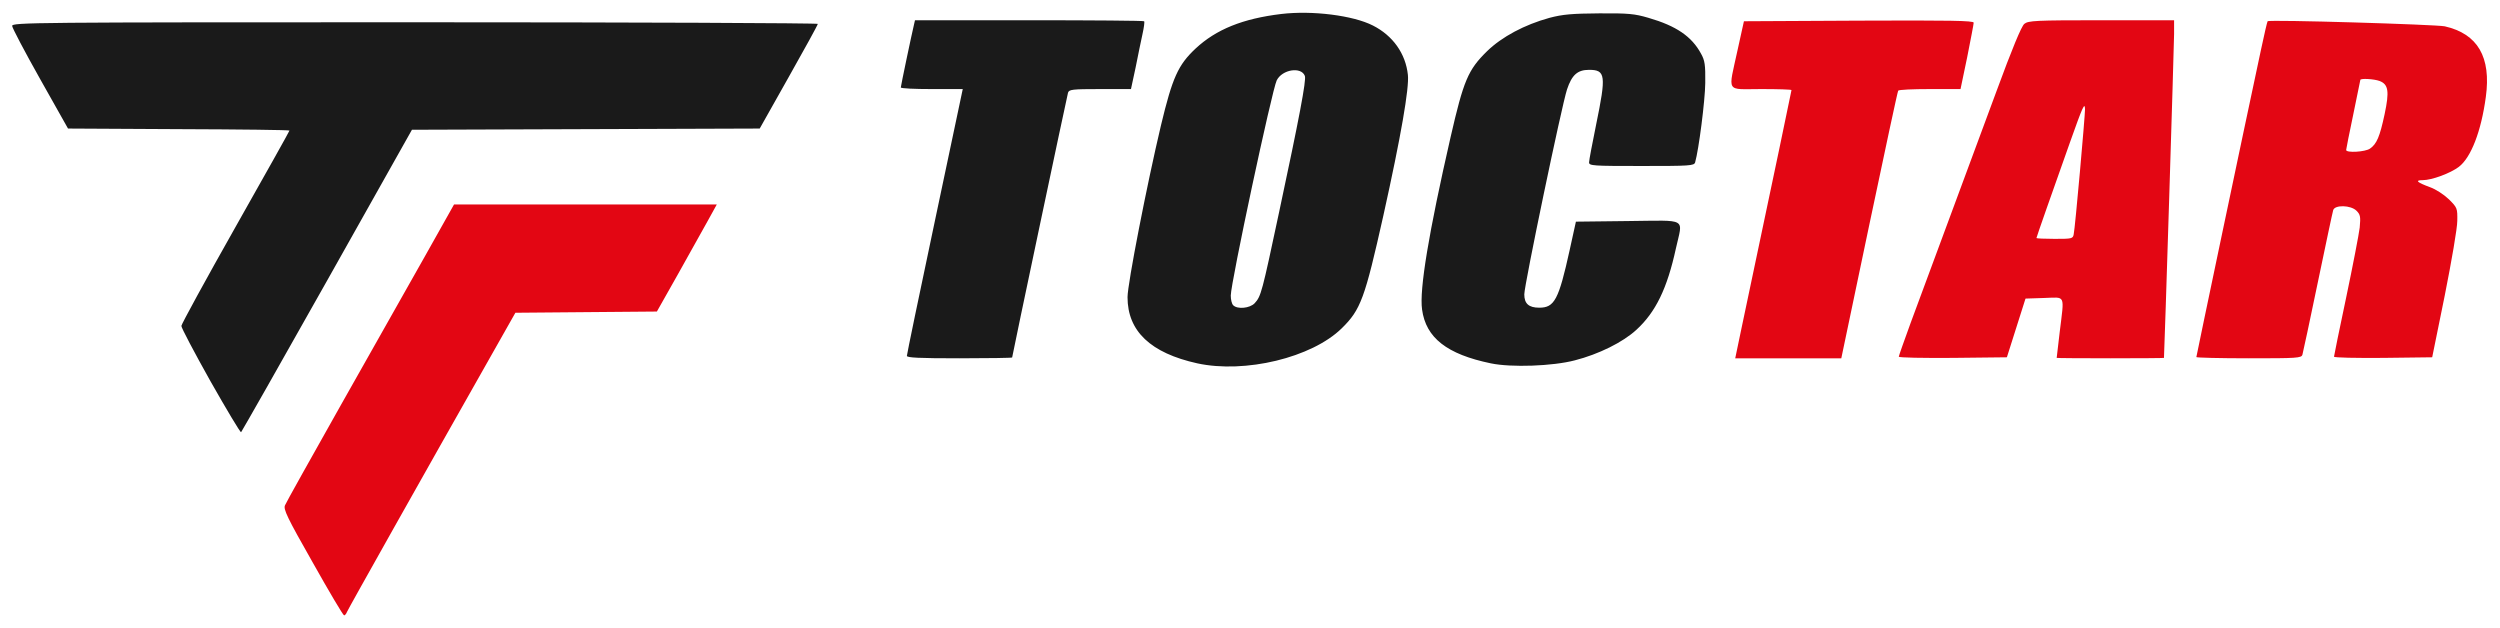
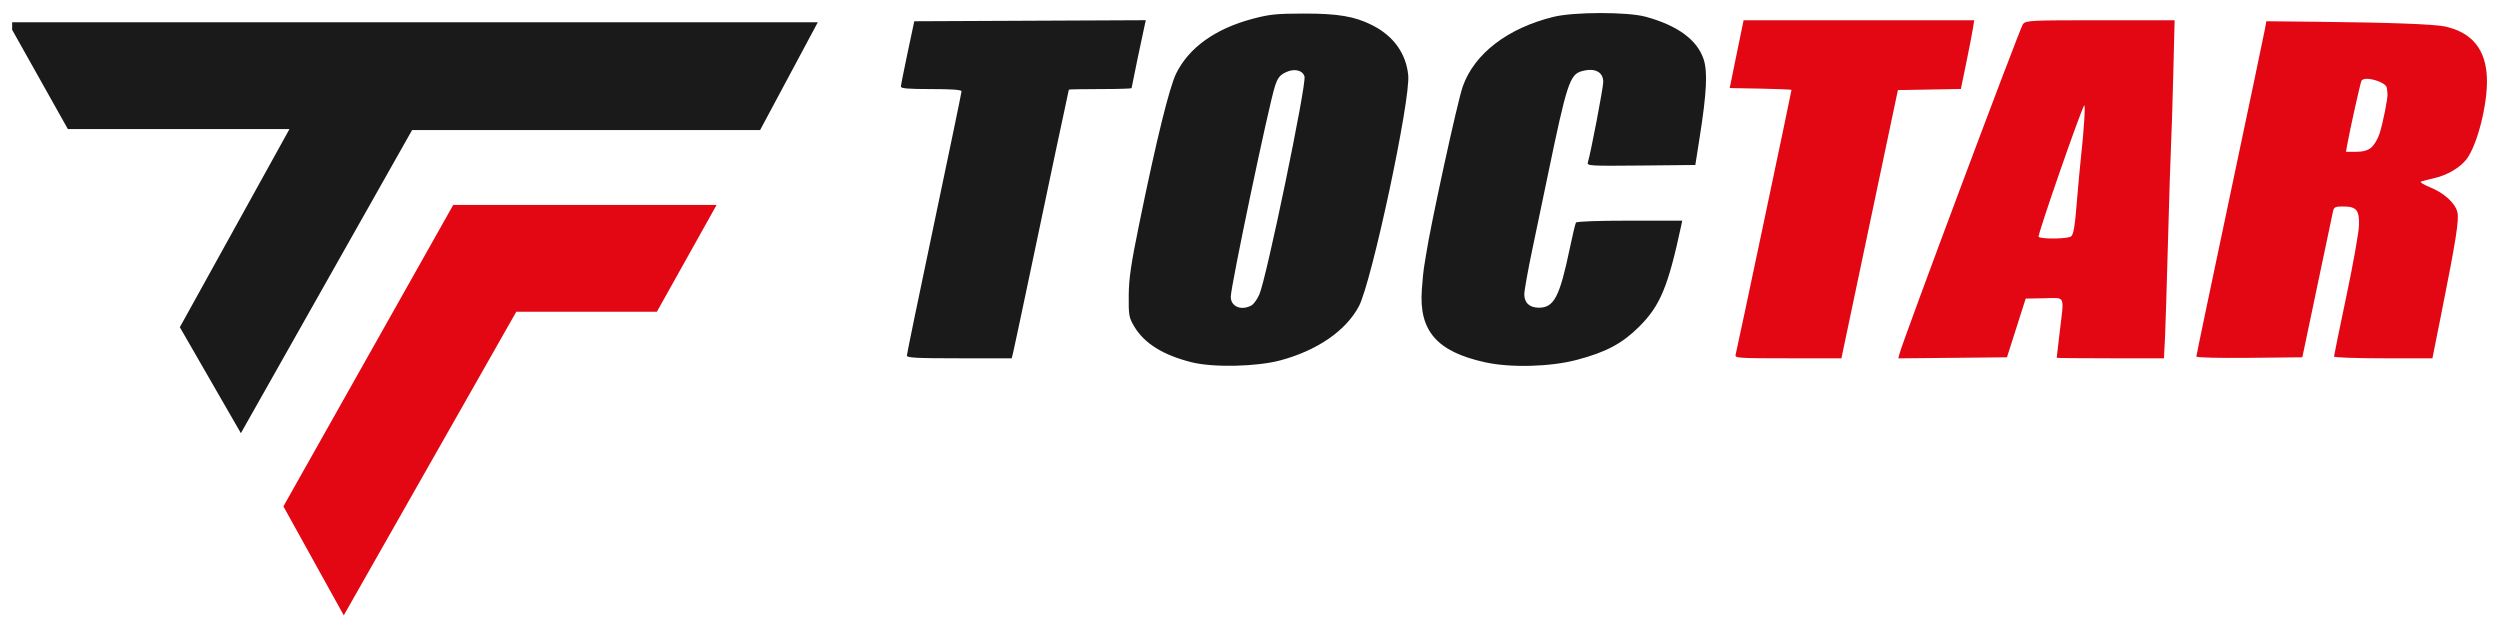
- <svg xmlns="http://www.w3.org/2000/svg" viewBox="0 0 1235 310" role="img" aria-label="TocTar">
-   <path fill="#1A1A1A" fill-rule="evenodd" d="M103.9 188.2C96.0 174.1 89.5 161.8 89.6 161.0C89.6 160.2 101.6 138.2 116.3 112.2C131.0 86.2 143.0 64.8 143.0 64.5C143.0 64.2 118.4 63.9 88.3 63.8L33.6 63.5L19.8 39.0C12.2 25.5 6.0 13.7 6.0 12.8C6.0 11.1 15.9 11.0 205.0 11.0C314.4 11.0 404.0 11.4 404.0 11.8C404.0 12.3 397.5 24.1 389.6 38.1L375.3 63.5L289.4 63.8L203.5 64.1L161.6 138.6C138.6 179.5 119.4 213.2 119.1 213.5C118.7 213.7 111.9 202.3 103.9 188.2ZM591.5 179.5C568.4 174.4 557.0 163.6 557.0 146.8C557.0 140.2 566.6 91.1 573.5 62.0C579.2 38.2 582.0 32.1 590.6 24.0C600.8 14.5 613.9 9.2 633.0 6.9C648.2 5.1 668.4 7.6 678.2 12.6C688.1 17.6 694.4 26.5 695.5 37.0C696.2 43.5 692.1 67.2 683.4 106.4C674.2 147.5 672.2 153.0 662.8 162.2C648.0 176.7 615.0 184.6 591.5 179.5ZM736.5 179.5C714.8 175.0 704.4 166.9 702.5 152.9C701.1 143.1 705.8 114.9 716.6 67.7C723.0 39.8 725.2 34.5 734.6 25.3C741.9 18.2 753.1 12.2 765.5 8.8C772.0 7.1 776.5 6.7 790.0 6.6C804.4 6.5 807.5 6.8 814.3 8.8C828.1 12.8 835.7 18.0 840.3 26.5C842.2 29.9 842.5 32.0 842.4 41.0C842.3 49.8 839.2 73.9 837.4 80.2C836.9 81.9 834.8 82.0 810.9 82.0C786.7 82.0 785.0 81.9 785.0 80.2C785.0 79.2 786.6 70.8 788.5 61.5C793.5 37.2 793.2 34.5 785.0 34.5C779.3 34.5 776.5 37.0 774.1 44.2C771.5 52.1 753.0 140.7 753.0 145.4C753.0 150.0 755.2 152.0 760.4 152.0C767.9 152.0 770.0 148.1 775.4 123.6L778.5 109.5L804.2 109.2C834.2 108.9 831.3 107.3 827.9 122.7C823.6 142.5 817.9 154.2 808.4 162.9C801.7 169.1 789.7 175.0 778.0 178.0C767.0 180.9 746.6 181.6 736.5 179.5ZM448.0 175.8C448.0 175.1 454.2 145.1 461.8 109.3L475.6 44.0L460.3 44.0C451.9 44.0 445.0 43.7 445.0 43.2C445.0 42.5 450.3 17.2 451.5 12.2L452.0 10.0L508.4 10.0C539.3 10.0 564.9 10.2 565.2 10.5C565.5 10.8 565.1 13.6 564.4 16.8C563.7 19.9 562.2 27.3 561.0 33.3L558.7 44.0L543.4 44.0C529.7 44.0 528.1 44.2 527.6 45.8C527.1 47.5 500.0 175.8 500.0 176.6C500.0 176.8 488.3 177.0 474.0 177.0C453.9 177.0 448.0 176.7 448.0 175.8ZM619.8 149.8C623.0 146.3 623.4 144.6 631.9 104.7C641.8 58.4 645.4 39.5 644.6 37.5C642.8 32.8 633.4 34.3 630.7 39.7C628.4 44.3 608.0 139.7 608.0 146.0C608.0 148.0 608.5 150.1 609.2 150.8C611.3 152.9 617.4 152.3 619.8 149.8Z" />
-   <path fill="#E30613" fill-rule="evenodd" d="M154.5 277.9C141.7 255.4 139.9 251.5 140.8 249.6C141.3 248.3 153.8 226.0 168.5 199.9C183.3 173.8 201.8 140.9 209.8 126.8L224.3 101.0L289.2 101.0L354.1 101.0L349.8 108.8C347.4 113.1 340.8 125.0 335.0 135.3L324.5 153.9L289.5 154.2L254.6 154.5L243.0 175.0C208.1 236.6 172.0 300.8 171.4 302.3C171.1 303.2 170.4 304.0 170.0 304.0C169.5 304.0 162.6 292.3 154.5 277.9ZM860.5 161.2C877.1 82.6 885.0 44.9 885.0 44.5C885.0 44.2 878.2 44.0 870.0 44.0C852.3 44.0 853.7 46.3 858.3 25.0L861.5 10.5L918.2 10.2C963.3 10.0 975.0 10.2 975.0 11.2C975.0 11.9 973.5 19.6 971.8 28.2L968.5 44.0L953.3 44.0C945.0 44.0 937.9 44.3 937.7 44.8C937.4 45.2 931.0 75.1 923.4 111.2L909.6 177.0L883.4 177.0L857.2 177.0L860.5 161.2ZM938.0 176.2C938.0 175.8 940.7 168.2 943.9 159.4C955.1 129.2 974.3 77.4 986.1 45.5C994.1 23.7 998.6 13.0 1000.0 11.8C1002.0 10.2 1005.3 10.0 1038.1 10.0L1074.0 10.0L1074.0 16.8C1074.0 21.8 1069.2 175.4 1069.0 176.8C1069.0 176.9 1057.1 177.0 1042.5 177.0C1027.9 177.0 1016.0 176.9 1016.0 176.8C1016.0 176.6 1016.7 170.9 1017.5 164.0C1019.8 145.0 1020.6 146.9 1009.8 147.2L1000.6 147.5L996.0 162.0L991.4 176.5L964.7 176.8C950.0 176.9 938.0 176.7 938.0 176.2ZM1085.0 176.4C1085.0 175.9 1108.2 65.3 1116.9 24.7C1118.5 17.1 1120.0 10.7 1120.2 10.5C1121.0 9.6 1203.4 12.1 1207.7 13.0C1224.0 16.7 1230.7 28.2 1228.0 47.9C1225.7 64.9 1220.7 77.8 1214.7 82.4C1210.5 85.6 1201.3 89.0 1196.8 89.0C1192.8 89.0 1194.0 90.1 1200.5 92.5C1203.3 93.5 1207.3 96.1 1209.8 98.5C1213.9 102.6 1214.0 102.9 1213.9 109.1C1213.9 112.7 1211.1 128.9 1207.7 146.0L1201.5 176.5L1177.2 176.8C1163.9 176.9 1153.0 176.7 1153.0 176.2C1153.0 175.8 1155.7 162.6 1159.0 147.0C1162.3 131.3 1165.3 115.7 1165.7 112.4C1166.2 107.0 1166.0 106.0 1164.1 104.1C1161.3 101.3 1153.4 101.1 1152.6 103.8C1152.3 104.7 1148.9 120.8 1145.0 139.5C1141.1 158.2 1137.7 174.3 1137.4 175.2C1136.9 176.9 1134.8 177.0 1110.9 177.0C1096.7 177.0 1085.0 176.7 1085.0 176.4ZM1024.4 115.8C1025.1 112.9 1030.0 57.4 1030.0 54.0C1029.9 50.2 1028.9 52.5 1022.5 70.5C1014.0 94.4 1006.0 117.2 1006.0 117.6C1006.0 117.8 1010.0 118.0 1015.0 118.0C1023.5 118.0 1024.0 117.9 1024.4 115.8ZM1170.8 73.4C1174.1 71.1 1175.6 67.6 1178.0 56.4C1180.4 45.1 1179.9 41.7 1175.5 40.0C1172.8 39.0 1166.0 38.6 1166.0 39.5C1166.0 39.7 1164.4 47.4 1162.5 56.6C1160.6 65.7 1159.0 73.6 1159.0 74.1C1159.0 75.6 1168.4 75.1 1170.8 73.4Z" />
+ <svg xmlns="http://www.w3.org/2000/svg" viewBox="0 0 1235.00 310.00" role="img" aria-label="TocTar">
+   <g transform="translate(6.00 11.00)">
+     <path fill="#1A1A1A" fill-rule="evenodd" d="M112.99 202.99L82.84 150.64L137.00 52.76L27.52 52.76L0.00 3.73L0.00 0.00L398.00 0.00L369.50 53.24L197.58 53.24Z" />
+     <path fill="#E30613" fill-rule="evenodd" d="M163.82 292.97L134.00 239.15L217.90 90.24L348.00 90.24L318.50 142.99L249.05 142.99Z" />
+   </g>
+   <g transform="translate(445.00 6.00)">
+     <path fill="#1A1A1A" fill-rule="evenodd" d="M143.72 172.97C129.54 169.43 120.20 163.59 115.25 155.18C112.70 150.84 112.51 149.74 112.59 140.00C112.66 131.51 113.68 124.62 117.90 104.00C126.20 63.40 132.64 37.21 136.01 30.34C142.29 17.54 155.38 8.17 173.76 3.30C182.20 1.06 185.57 0.72 199.00 0.70C216.02 0.67 224.27 2.08 232.97 6.49C243.40 11.77 249.58 20.37 250.66 31.13C251.88 43.20 232.60 133.47 226.27 145.34C219.83 157.42 205.71 167.13 187.50 172.02C175.80 175.16 154.35 175.63 143.72 172.97ZM288.70 172.98C264.84 167.75 255.88 157.48 257.39 137.07C257.73 132.36 258.18 127.60 258.39 126.50C258.60 125.40 259.07 122.48 259.44 120.00C261.65 105.34 275.00 44.08 277.59 36.75C283.32 20.50 299.75 7.90 322.50 2.31C332.57 -0.16 359.03 -0.18 368.00 2.28C383.78 6.61 393.40 13.67 396.58 23.23C398.62 29.37 398.11 39.75 394.69 61.50L392.49 75.50L365.67 75.77C340.43 76.02 338.89 75.93 339.39 74.27C340.85 69.50 347.00 37.34 347.00 34.50C347.00 29.50 342.84 27.38 336.47 29.14C330.46 30.80 329.05 35.10 319.53 81.00C317.53 90.62 314.12 106.96 311.95 117.30C309.78 127.64 308.00 137.58 308.00 139.39C308.00 143.59 310.62 146.00 315.19 146.00C322.70 146.00 325.47 140.68 330.47 116.71C331.82 110.23 333.20 104.49 333.52 103.96C333.88 103.39 344.57 103.00 360.08 103.00L386.04 103.00L385.56 105.25C379.03 135.74 375.12 145.12 364.60 155.52C356.29 163.75 348.36 167.96 334.05 171.75C320.90 175.23 301.37 175.76 288.70 172.98ZM3.00 169.63C3.00 168.87 9.08 139.44 16.50 104.22C23.92 69.00 30.00 39.70 30.00 39.10C30.00 38.35 25.20 38.00 15.00 38.00C3.65 38.00 0.01 37.70 0.04 36.75C0.06 36.06 1.56 28.52 3.36 20.00L6.65 4.50L63.85 4.24L121.04 3.98L120.52 6.24C119.52 10.58 114.00 37.07 114.00 37.53C114.00 37.79 107.02 38.00 98.50 38.00C89.98 38.00 83.00 38.13 83.00 38.30C83.00 38.46 82.07 42.85 80.93 48.05C78.74 58.07 76.86 66.99 64.11 127.64C59.70 148.62 55.80 166.96 55.44 168.39L54.78 171.00L28.89 171.00C7.60 171.00 3.00 170.76 3.00 169.63ZM173.16 144.91C174.28 144.32 176.05 141.88 177.10 139.50C180.63 131.52 200.56 35.33 199.42 31.75C198.42 28.60 194.28 27.70 190.13 29.73C187.21 31.15 186.18 32.47 184.85 36.50C181.85 45.62 163.00 135.43 163.00 140.62C163.00 145.44 168.13 147.61 173.16 144.91Z" />
+     <path fill="#E30613" fill-rule="evenodd" d="M412.39 169.25C412.91 167.50 440.00 39.15 440.00 38.43C440.00 38.22 433.13 37.93 424.74 37.78L409.47 37.50L412.90 20.75L416.34 4.00L473.30 4.00L530.26 4.00L529.59 8.25C529.22 10.59 527.74 18.23 526.29 25.23L523.67 37.95L508.11 38.23L492.56 38.50L483.92 79.50C479.17 102.05 472.89 131.86 469.97 145.75L464.65 171.00L438.26 171.00C413.59 171.00 411.90 170.89 412.39 169.25ZM493.35 168.77C495.01 162.25 552.97 7.52 554.35 5.90C555.90 4.10 557.85 4.00 592.62 4.00L629.26 4.00L628.57 31.75C628.18 47.01 627.69 62.42 627.48 66.00C627.27 69.58 626.59 90.95 625.98 113.50C625.36 136.05 624.71 157.20 624.53 160.50C624.35 163.80 624.15 167.51 624.10 168.75L624.00 171.00L597.50 171.00C582.92 171.00 571.00 170.89 571.01 170.75C571.01 170.61 571.68 164.88 572.50 158.00C574.72 139.30 575.57 141.16 564.85 141.34L555.69 141.50L551.07 156.00L546.44 170.50L519.61 170.77L492.77 171.03L493.35 168.77ZM640.00 170.12C640.00 169.62 647.45 133.95 656.57 90.86C665.68 47.76 673.46 10.70 673.85 8.50L674.57 4.50L700.03 4.76C734.98 5.11 757.68 5.95 762.84 7.09C776.29 10.06 783.08 18.46 783.54 32.72C783.95 45.30 778.82 65.61 773.48 72.62C770.28 76.82 763.97 80.53 757.50 82.02C754.75 82.66 751.83 83.39 751.02 83.65C750.18 83.91 752.09 85.15 755.42 86.51C762.33 89.32 767.66 94.11 768.92 98.66C769.91 102.26 768.31 112.48 760.96 149.25L756.61 171.00L732.30 171.00C718.94 171.00 708.00 170.61 708.00 170.13C708.00 169.65 710.75 156.27 714.10 140.38C717.46 124.50 720.27 108.65 720.35 105.17C720.53 97.67 719.07 96.00 712.33 96.00C708.69 96.00 707.96 96.34 707.54 98.25C707.27 99.49 703.74 116.25 699.70 135.50L692.35 170.50L666.17 170.77C650.89 170.92 640.00 170.65 640.00 170.12ZM578.11 110.78C579.32 109.81 579.98 105.91 580.90 94.50C581.57 86.25 582.52 75.90 583.01 71.50C584.43 58.72 585.28 45.45 584.63 46.06C583.25 47.37 561.30 110.55 562.06 111.03C563.95 112.22 576.57 112.03 578.11 110.78ZM726.29 66.99C727.70 65.88 729.56 62.83 730.43 60.20C732.14 55.06 734.69 42.29 734.42 40.25C734.33 39.56 734.19 38.34 734.12 37.53C733.87 34.46 723.15 31.34 721.58 33.87C721.06 34.71 715.95 57.62 714.58 65.25L713.91 69.00L718.82 69.00C722.23 69.00 724.51 68.38 726.29 66.99Z" />
+   </g>
</svg>
